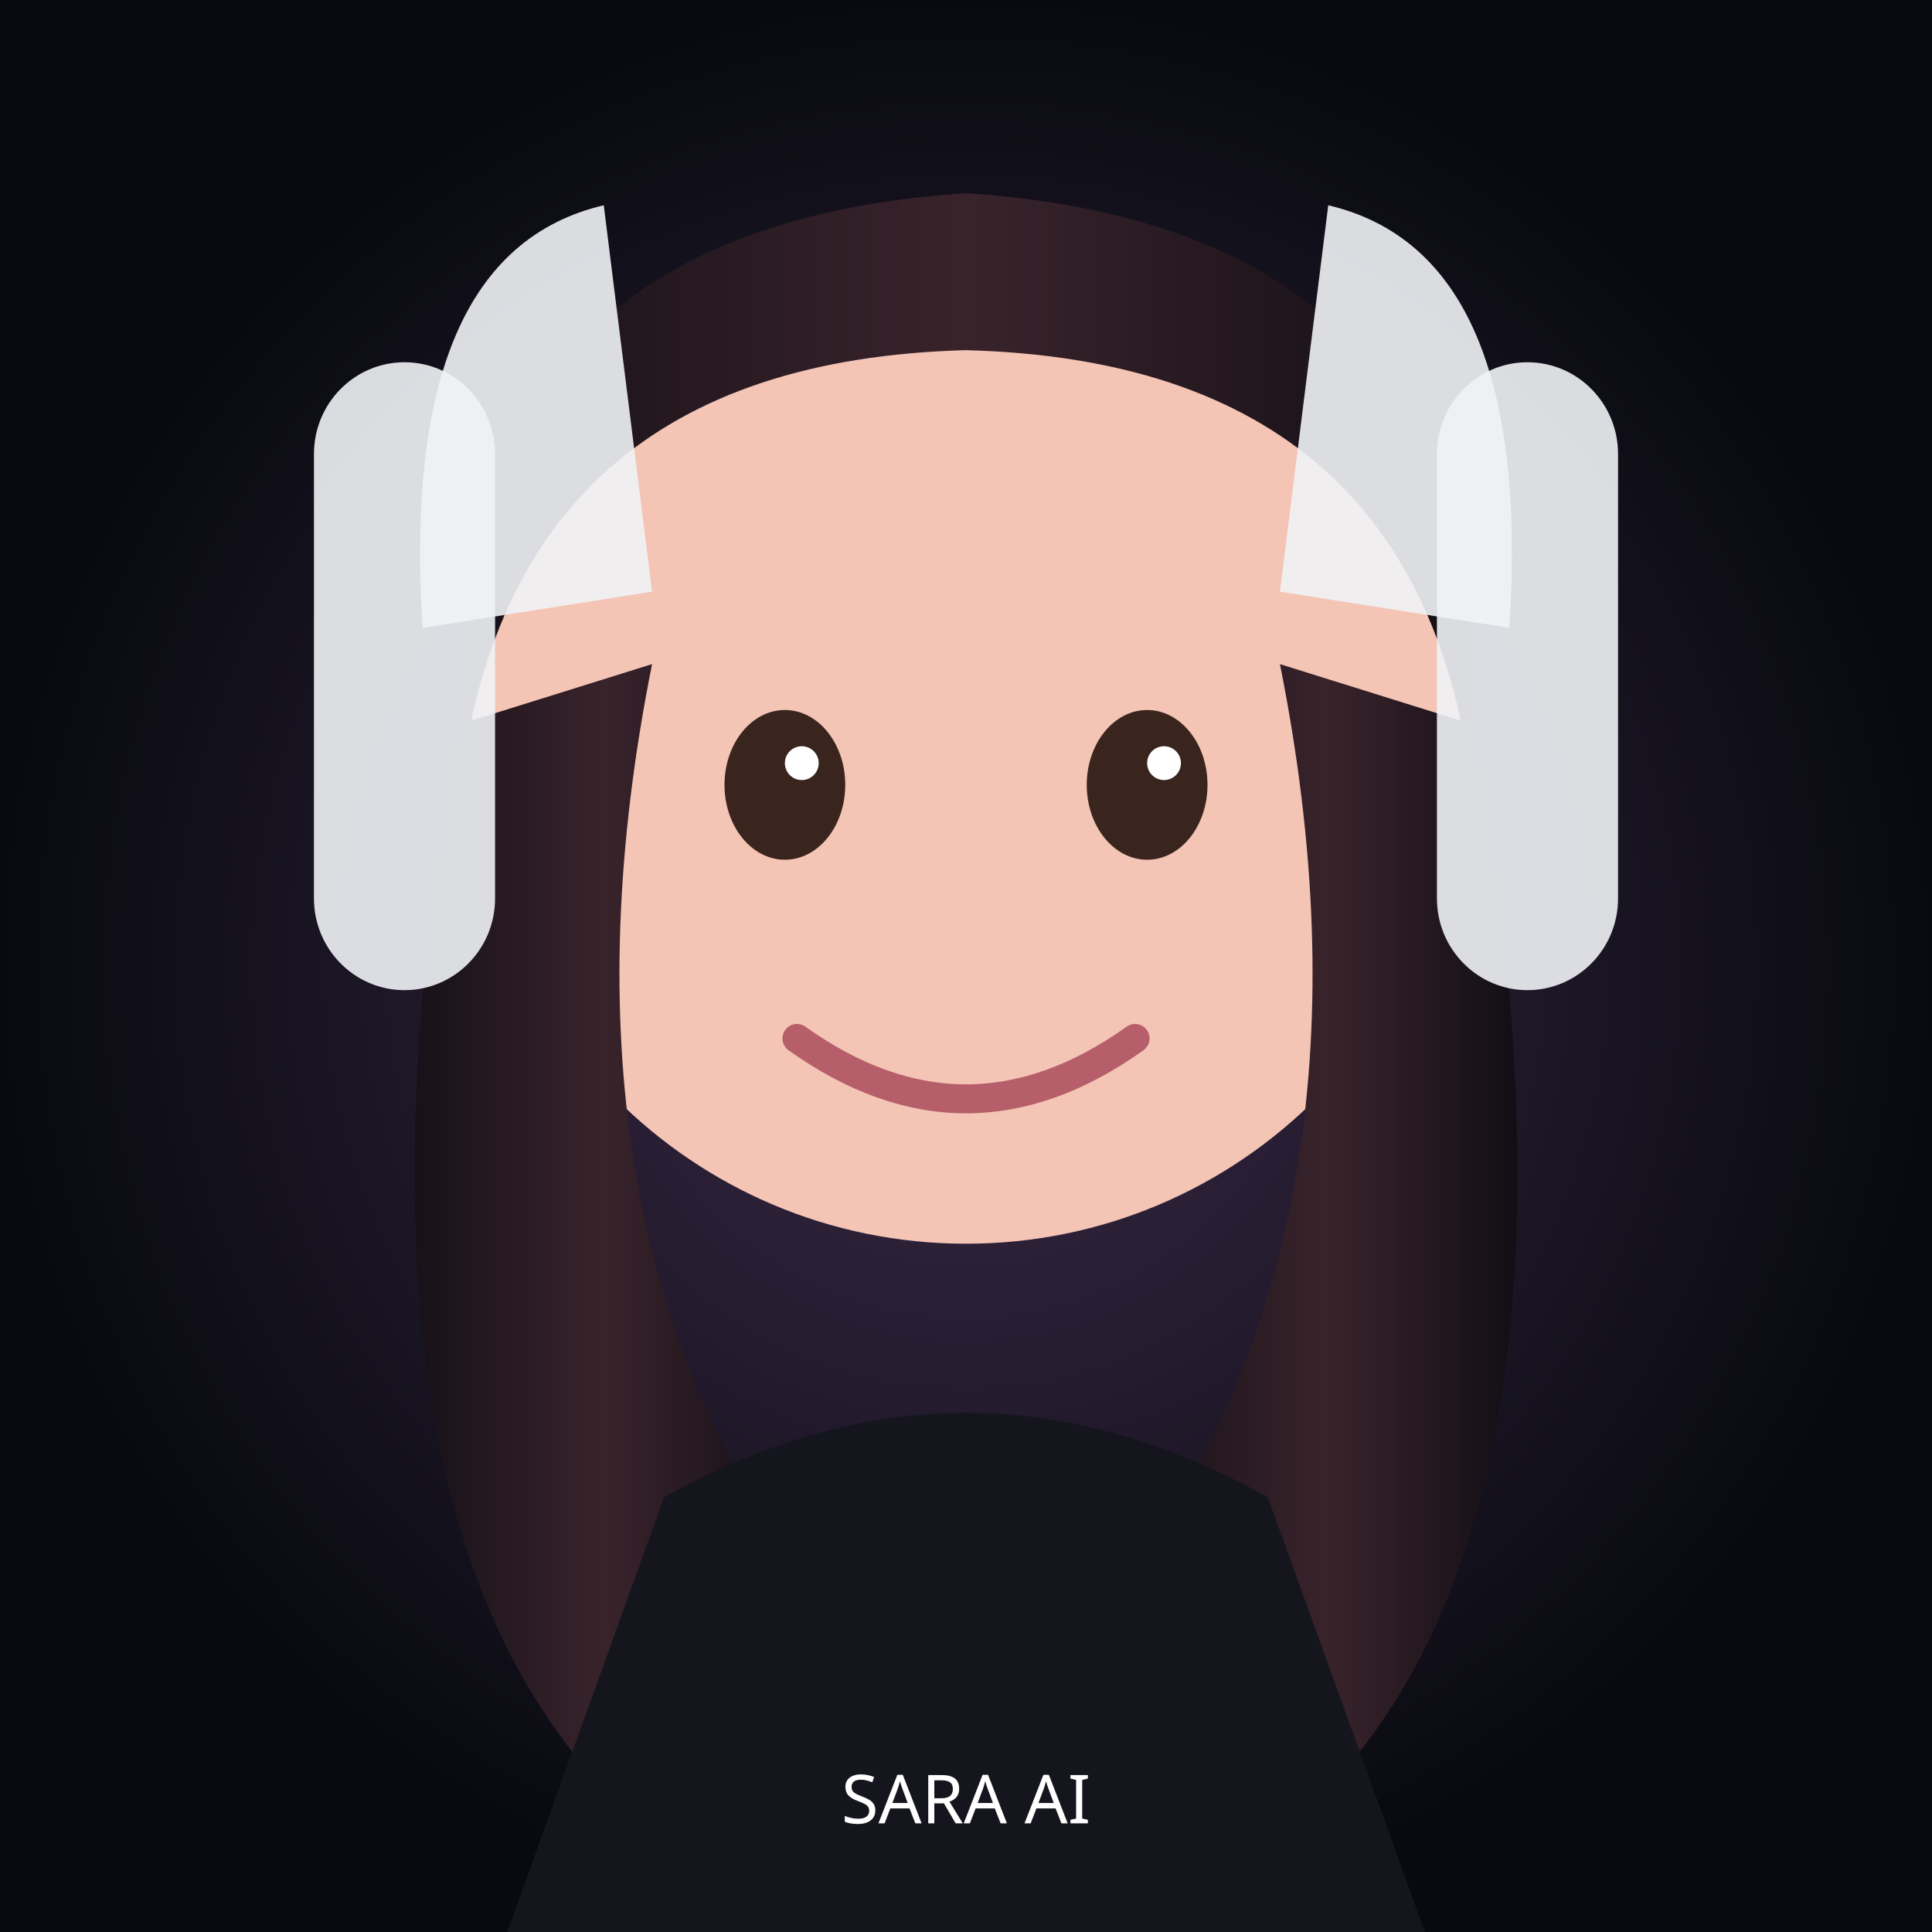
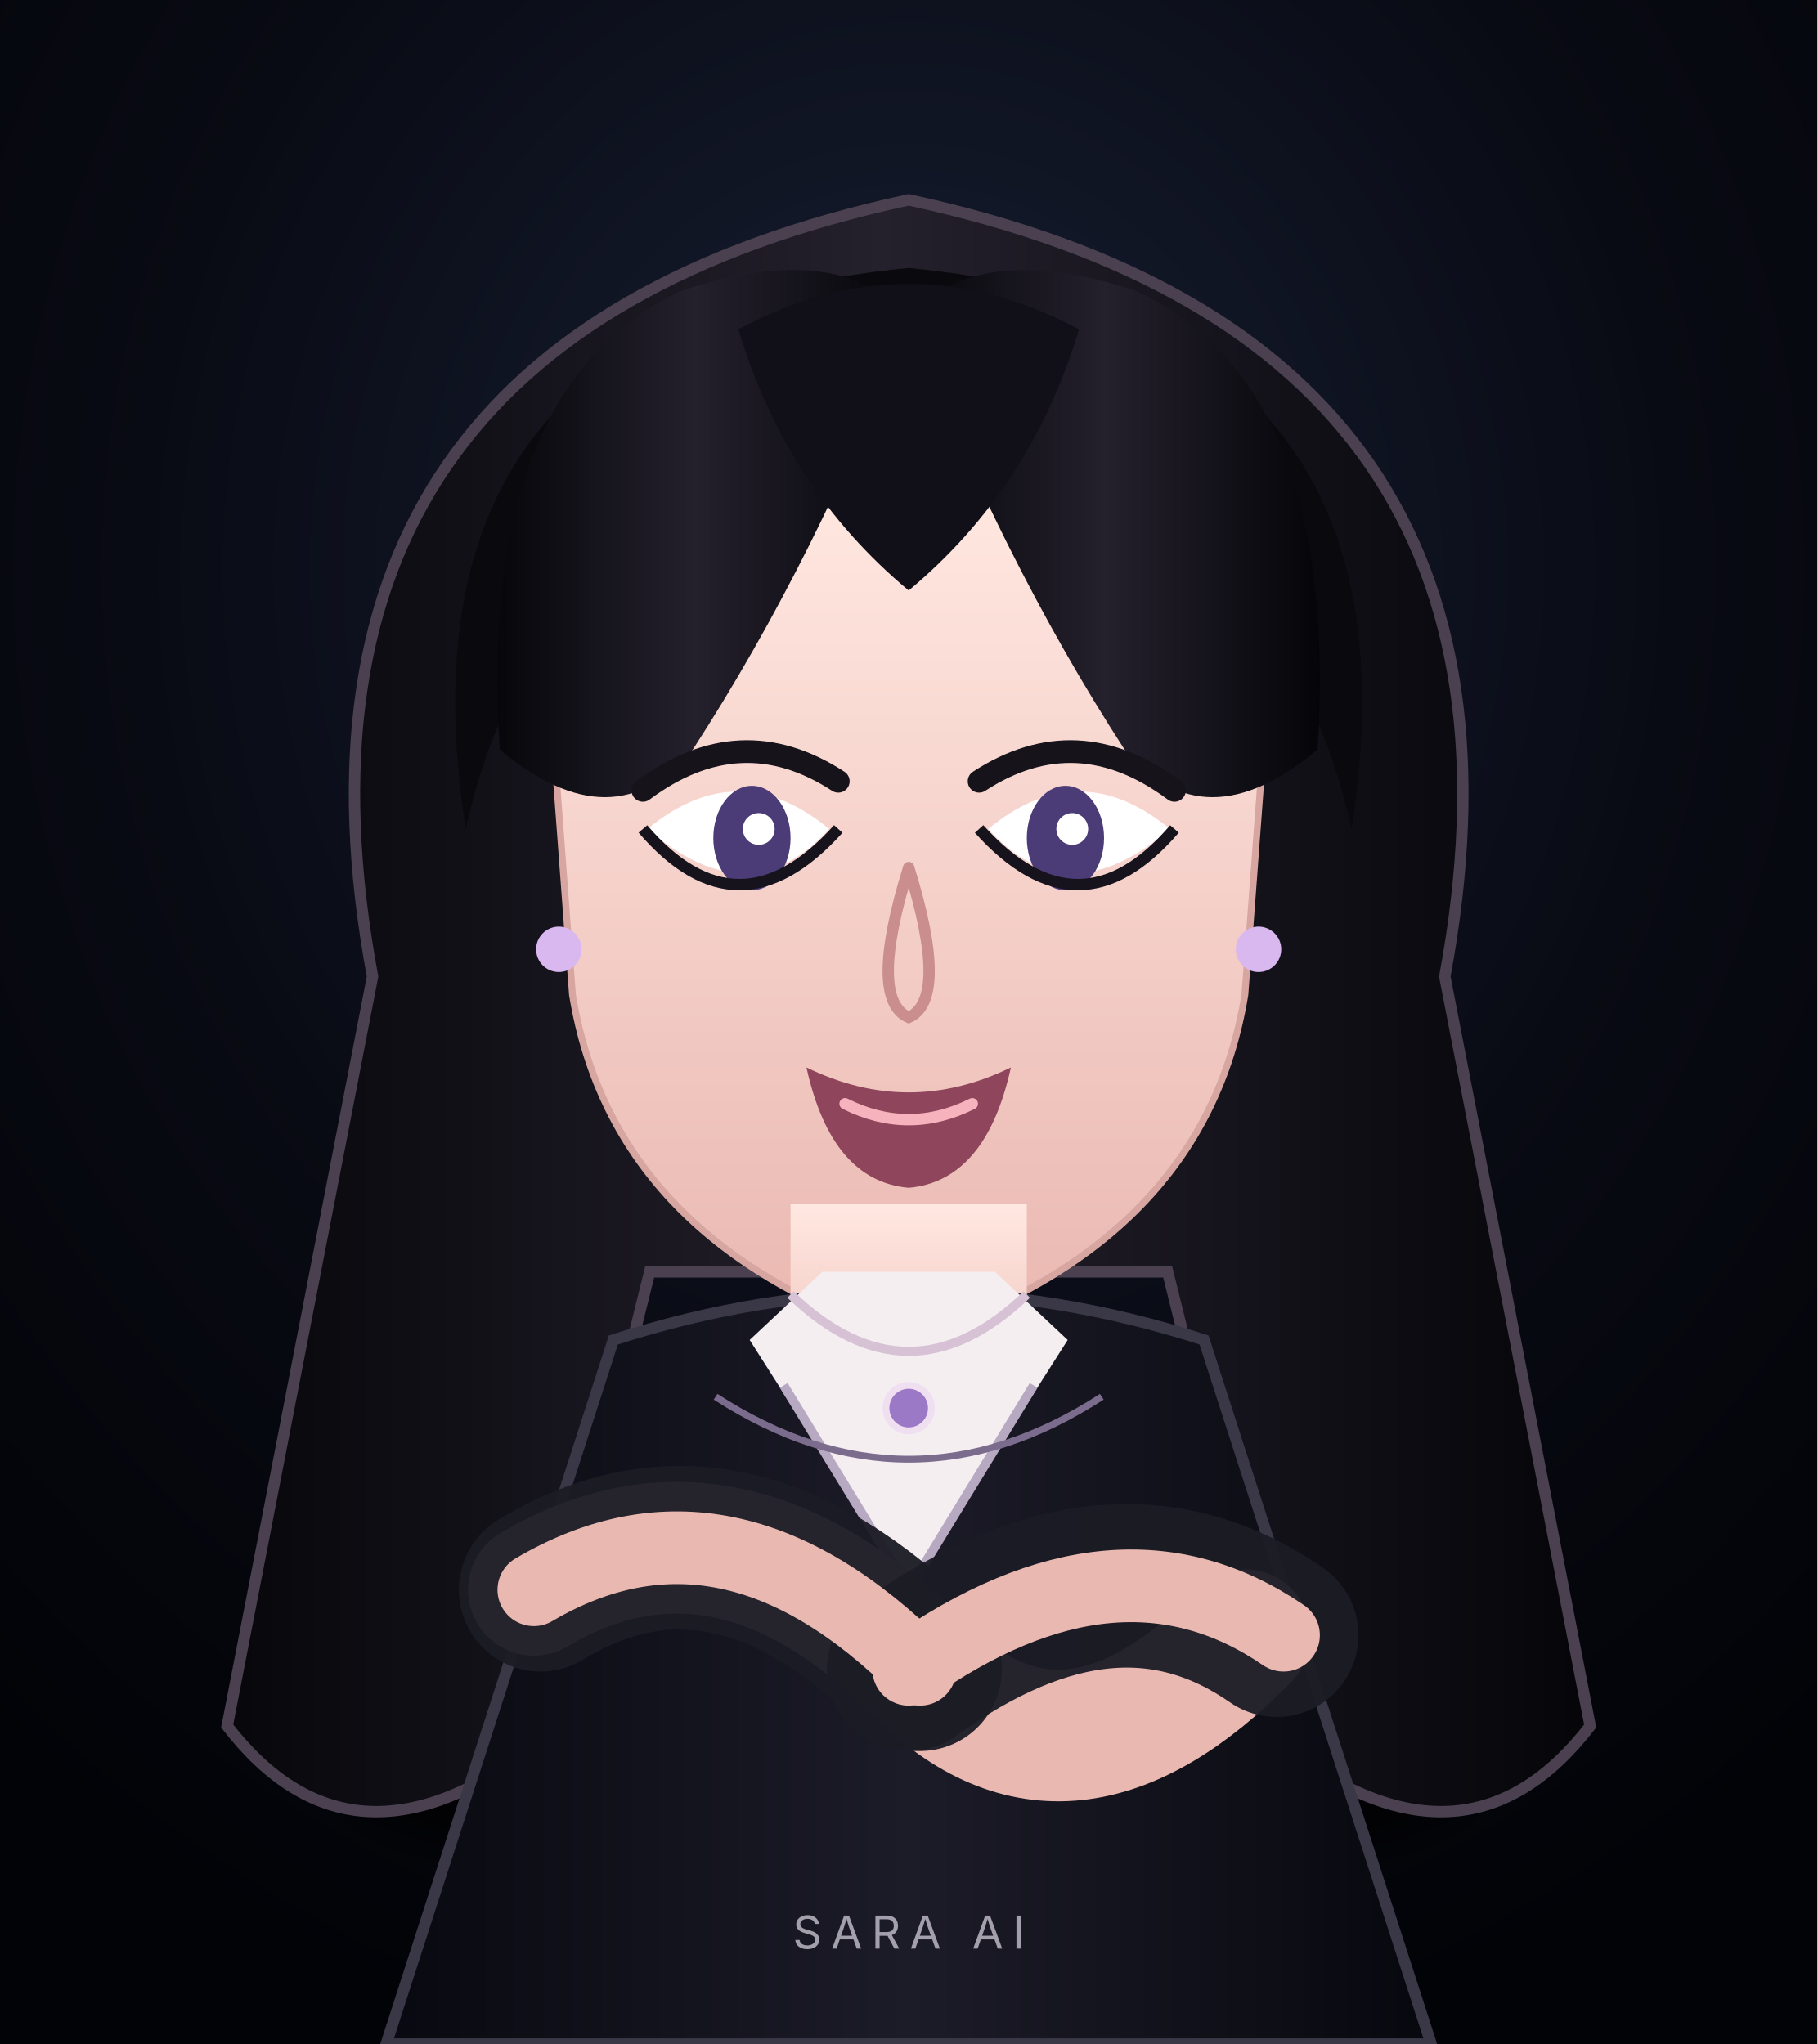
- <svg xmlns="http://www.w3.org/2000/svg" viewBox="0 0 800 800">
+ <svg xmlns="http://www.w3.org/2000/svg" viewBox="0 0 800 900">
  <defs>
-     <radialGradient id="bg">
-       <stop stop-color="#3b2947" />
-       <stop offset="1" stop-color="#080a10" />
+     <radialGradient id="bg" cx="50%" cy="28%" r="75%">
+       <stop offset="0" stop-color="#182035" />
+       <stop offset=".55" stop-color="#090b14" />
+       <stop offset="1" stop-color="#020307" />
    </radialGradient>
    <linearGradient id="hair" x1="0" x2="1">
-       <stop stop-color="#171118" />
-       <stop offset=".5" stop-color="#39232b" />
-       <stop offset="1" stop-color="#120e15" />
+       <stop stop-color="#07070b" />
+       <stop offset=".48" stop-color="#24202c" />
+       <stop offset="1" stop-color="#050509" />
    </linearGradient>
+     <linearGradient id="skin" x1="0" y1="0" x2="0" y2="1">
+       <stop stop-color="#ffe8e1" />
+       <stop offset="1" stop-color="#e9b7b0" />
+     </linearGradient>
+     <linearGradient id="jacket" x1="0" x2="1">
+       <stop stop-color="#080910" />
+       <stop offset=".5" stop-color="#1c1b28" />
+       <stop offset="1" stop-color="#07080e" />
+     </linearGradient>
+     <filter id="glow">
+       <feGaussianBlur stdDeviation="7" />
+     </filter>
  </defs>
-   <rect width="800" height="800" fill="url(#bg)" />
-   <circle cx="400" cy="310" r="205" fill="#f4c4b5" />
-   <path d="M190 330Q170 95 400 80Q630 95 610 330Q590 150 400 145Q210 150 190 330Z" fill="url(#hair)" />
-   <path d="M190 300Q135 610 245 735L330 650Q225 500 270 275Z" fill="url(#hair)" />
-   <path d="M610 300Q665 610 555 735L470 650Q575 500 530 275Z" fill="url(#hair)" />
-   <ellipse cx="325" cy="325" rx="25" ry="31" fill="#39251e" />
-   <ellipse cx="475" cy="325" rx="25" ry="31" fill="#39251e" />
-   <circle cx="332" cy="316" r="7" fill="#fff" />
-   <circle cx="482" cy="316" r="7" fill="#fff" />
-   <path d="M330 430Q400 480 470 430" fill="none" stroke="#b65e69" stroke-width="12" stroke-linecap="round" />
-   <path d="M175 260Q165 105 250 85L270 245Z" fill="#f1f3f6" opacity=".9" />
-   <path d="M625 260Q635 105 550 85L530 245Z" fill="#f1f3f6" opacity=".9" />
-   <rect x="130" y="150" width="75" height="260" rx="38" fill="#f1f3f6" opacity=".9" />
-   <rect x="595" y="150" width="75" height="260" rx="38" fill="#f1f3f6" opacity=".9" />
-   <path d="M275 620Q400 550 525 620L590 800H210Z" fill="#15161d" />
-   <text x="400" y="755" text-anchor="middle" fill="#fff" font-family="sans-serif" font-size="28">SARA AI</text>
+   <rect width="800" height="900" fill="url(#bg)" />
+   <ellipse cx="400" cy="790" rx="250" ry="42" fill="#000" opacity=".55" filter="url(#glow)" />
+   <path d="M164 430Q112 150 400 88Q688 150 636 430L700 760Q646 830 566 770L514 560L286 560L234 770Q154 830 100 760Z" fill="url(#hair)" stroke="#4a4050" stroke-width="5" />
+   <path d="M205 365Q170 140 400 118Q630 140 595 365Q560 210 400 205Q240 210 205 365Z" fill="#09090e" />
+   <path d="M238 250Q400 170 562 250L548 438Q530 548 400 590Q270 548 252 438Z" fill="url(#skin)" stroke="#d7a6a0" stroke-width="3" />
+   <path d="M220 330Q210 170 300 128Q370 105 400 140Q360 245 305 330Q270 372 220 330Z" fill="url(#hair)" />
+   <path d="M580 330Q590 170 500 128Q430 105 400 140Q440 245 495 330Q530 372 580 330Z" fill="url(#hair)" />
+   <path d="M325 145Q400 105 475 145Q454 215 400 260Q346 215 325 145Z" fill="#111019" />
+   <g>
+     <path d="M285 365Q325 332 365 365Q330 404 285 365Z" fill="#fff" />
+     <path d="M435 365Q475 332 515 365Q470 404 435 365Z" fill="#fff" />
+     <ellipse cx="331" cy="369" rx="17" ry="23" fill="#4b3c78" />
+     <ellipse cx="469" cy="369" rx="17" ry="23" fill="#4b3c78" />
+     <circle cx="334" cy="365" r="7" fill="#fff" />
+     <circle cx="472" cy="365" r="7" fill="#fff" />
+     <path d="M283 348Q326 316 369 344" fill="none" stroke="#16131b" stroke-width="10" stroke-linecap="round" />
+     <path d="M431 344Q474 316 517 348" fill="none" stroke="#16131b" stroke-width="10" stroke-linecap="round" />
+     <path d="M283 365Q325 414 369 365" fill="none" stroke="#17131d" stroke-width="5">
+       <animate attributeName="d" values="M283 365Q325 414 369 365;M283 365Q325 365 369 365;M283 365Q325 414 369 365" dur="4.6s" repeatCount="indefinite" />
+     </path>
+     <path d="M431 365Q475 414 517 365" fill="none" stroke="#17131d" stroke-width="5">
+       <animate attributeName="d" values="M431 365Q475 414 517 365;M431 365Q475 365 517 365;M431 365Q475 414 517 365" dur="4.6s" repeatCount="indefinite" />
+     </path>
+   </g>
+   <path d="M400 382Q382 440 400 448Q418 440 400 382" fill="none" stroke="#c98e8d" stroke-width="5" stroke-linecap="round" />
+   <path d="M355 470Q400 492 445 470Q434 520 400 523Q366 520 355 470Z" fill="#8f465c">
+     <animate attributeName="d" values="M355 470Q400 492 445 470Q434 520 400 523Q366 520 355 470Z;M360 478Q400 478 440 478Q430 495 400 497Q370 495 360 478Z;M355 470Q400 492 445 470Q434 520 400 523Q366 520 355 470Z" dur=".72s" repeatCount="indefinite" />
+   </path>
+   <path d="M372 486Q400 500 428 486" fill="none" stroke="#f7b3bd" stroke-width="5" stroke-linecap="round" />
+   <path d="M348 530L348 620Q400 652 452 620L452 530Z" fill="url(#skin)" />
+   <path d="M270 590Q400 548 530 590L630 900H170Z" fill="url(#jacket)" stroke="#3a3747" stroke-width="5" />
+   <path d="M330 590L400 700L470 590L438 560H362Z" fill="#f4eef1" />
+   <path d="M345 610L400 700L455 610" fill="none" stroke="#b7a9c1" stroke-width="4" />
+   <path d="M315 615Q400 670 485 615" fill="none" stroke="#7b6c8e" stroke-width="3" />
+   <path d="M348 570Q400 620 452 570" fill="none" stroke="#d7c1d5" stroke-width="4" />
+   <circle cx="400" cy="620" r="10" fill="#9b79c7" stroke="#f0dff0" stroke-width="3" />
+   <path d="M235 700Q320 650 405 735Q470 800 548 720" fill="none" stroke="#e8b8b1" stroke-width="58" stroke-linecap="round" />
+   <path d="M238 700Q320 650 405 735" fill="none" stroke="#1b1b25" stroke-width="72" stroke-linecap="round" opacity=".95" />
+   <path d="M562 720Q490 670 400 735" fill="none" stroke="#1b1b25" stroke-width="72" stroke-linecap="round" opacity=".95" />
+   <path d="M235 700Q320 650 405 735" fill="none" stroke="#e8b8b1" stroke-width="32" stroke-linecap="round" />
+   <path d="M565 720Q492 670 400 735" fill="none" stroke="#e8b8b1" stroke-width="32" stroke-linecap="round">
+     <animateTransform attributeName="transform" type="rotate" values="0 565 720;3 565 720;0 565 720;-2 565 720;0 565 720" dur="3.8s" repeatCount="indefinite" />
+   </path>
+   <circle cx="246" cy="418" r="10" fill="#d9b7ef" />
+   <circle cx="554" cy="418" r="10" fill="#d9b7ef" />
+   <g>
+     <animateTransform attributeName="transform" type="translate" values="0 0;0 -3;0 0;0 2;0 0" dur="3.4s" repeatCount="indefinite" />
+   </g>
+   <text x="400" y="858" text-anchor="middle" fill="#d8d3df" opacity=".72" font-family="Inter,Arial,sans-serif" font-size="20" letter-spacing="4">SARA AI</text>
</svg>
